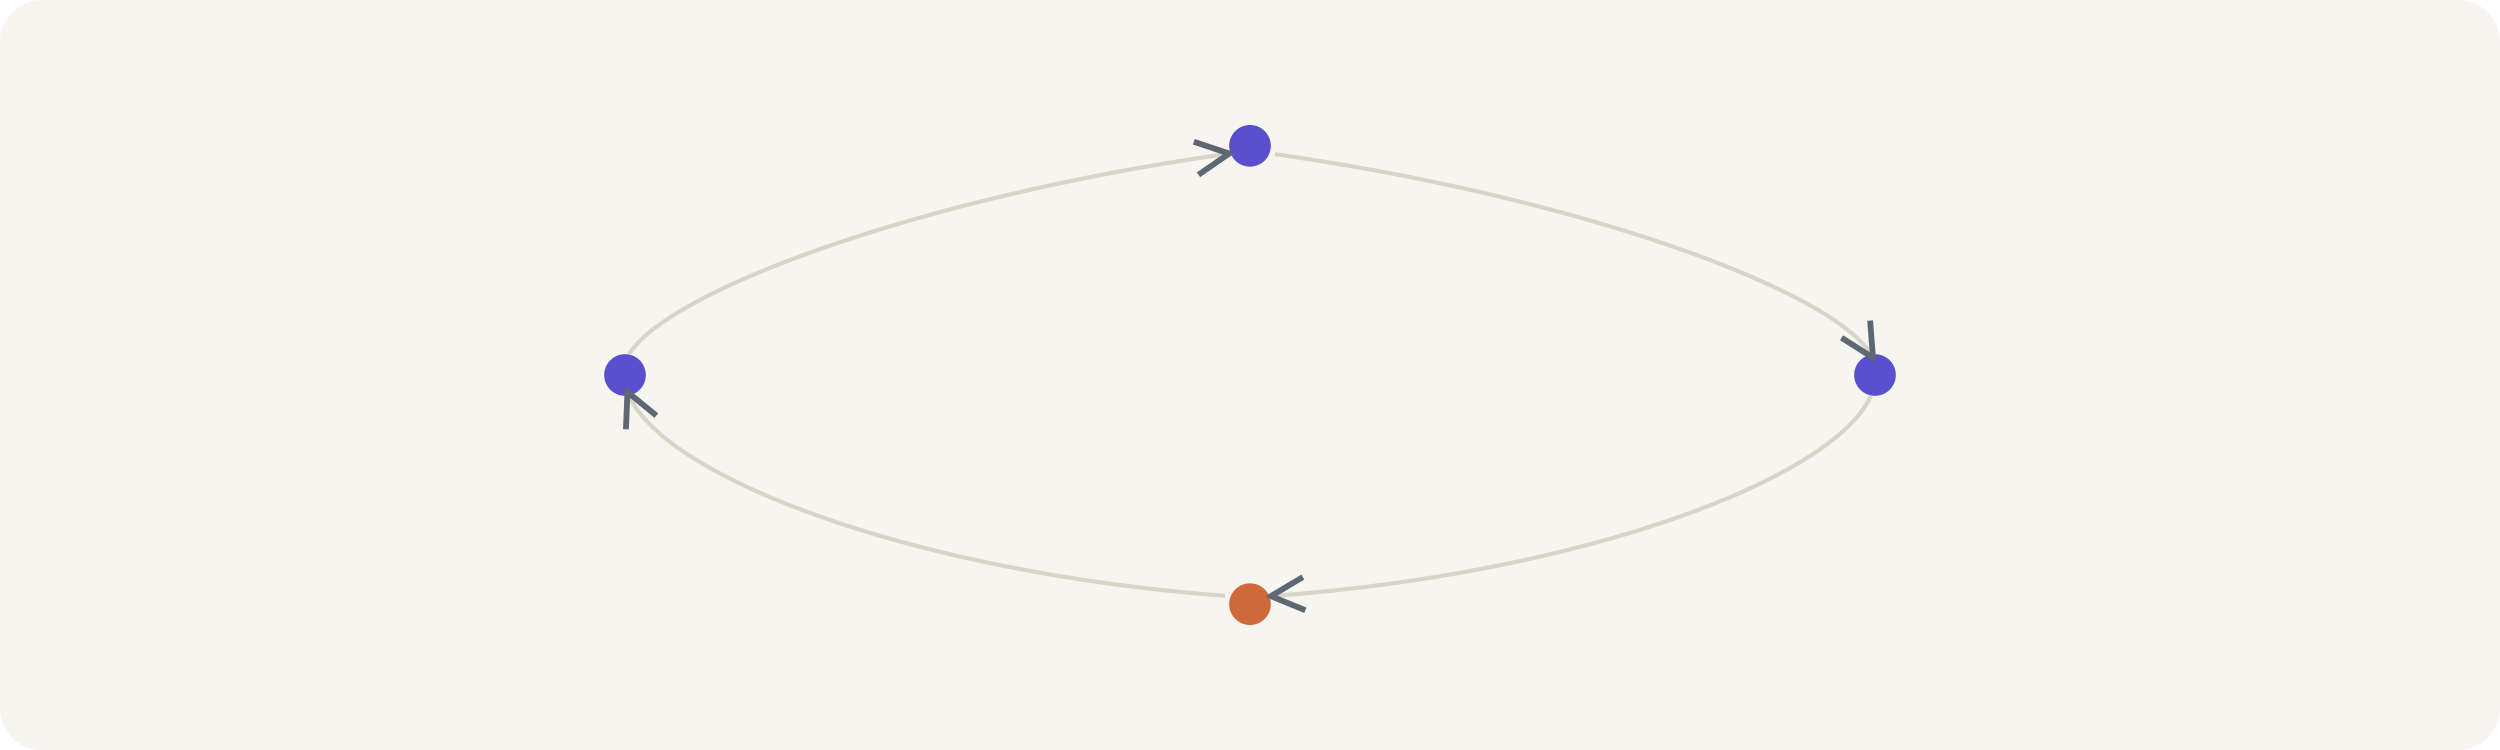
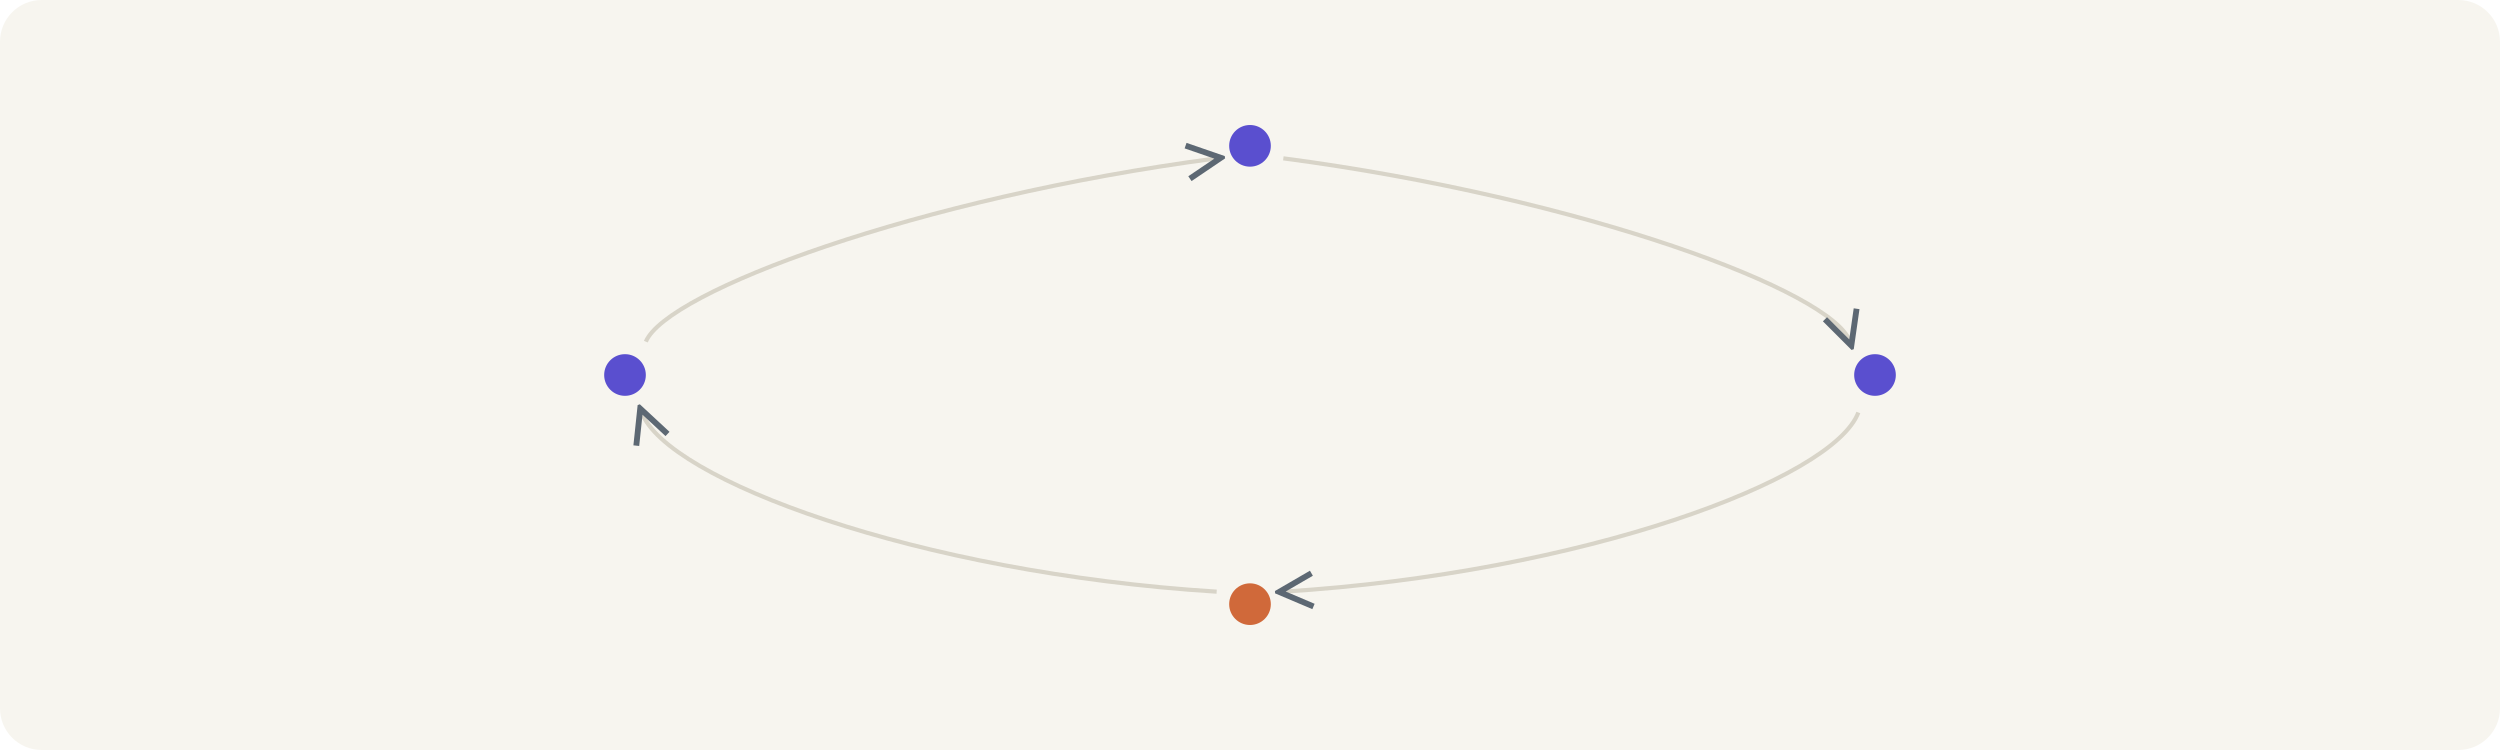
<svg xmlns="http://www.w3.org/2000/svg" width="1200" height="360" viewBox="0 0 1200 360" role="img" aria-labelledby="title desc">
  <defs>
    <marker id="arrow" markerWidth="10" markerHeight="10" refX="8" refY="5" orient="auto-start-reverse">
      <path d="M1,1 L9,5 L1,9" fill="none" stroke="#5d6873" stroke-width="1.4" />
    </marker>
  </defs>
  <rect width="1200" height="360" rx="20" fill="#f7f5ef" />
  <g font-family="system-ui, -apple-system, &quot;Hiragino Kaku Gothic ProN&quot;, &quot;Noto Sans CJK JP&quot;, Meiryo, sans-serif">
    <circle cx="600.0" cy="70.0" r="10" fill="#5a4fcf" />
    <circle cx="900.0" cy="180.0" r="10" fill="#5a4fcf" />
    <circle cx="600.0" cy="290.0" r="10" fill="#d0693a" />
    <circle cx="300.0" cy="180.0" r="10" fill="#5a4fcf" />
-     <path d="M 612 74 C 760 95 880 140 898 170" fill="none" stroke="#d8d4c8" stroke-width="2" marker-end="url(#arrow)" />
-     <path d="M 898 190 C 880 230 760 275 612 286" fill="none" stroke="#d8d4c8" stroke-width="2" marker-end="url(#arrow)" />
-     <path d="M 588 286 C 440 275 320 230 302 190" fill="none" stroke="#d8d4c8" stroke-width="2" marker-end="url(#arrow)" />
-     <path d="M 302 170 C 320 140 440 95 588 74" fill="none" stroke="#d8d4c8" stroke-width="2" marker-end="url(#arrow)" />
+     <path d="M 616 76 C 760 95 880 140 888 164" fill="none" stroke="#d8d4c8" stroke-width="2" marker-end="url(#arrow)" />
+     <path d="M 892 198 C 880 230 760 275 616 284" fill="none" stroke="#d8d4c8" stroke-width="2" marker-end="url(#arrow)" />
+     <path d="M 584 284 C 440 275 320 230 308 198" fill="none" stroke="#d8d4c8" stroke-width="2" marker-end="url(#arrow)" />
+     <path d="M 310 164 C 320 140 440 95 584 76" fill="none" stroke="#d8d4c8" stroke-width="2" marker-end="url(#arrow)" />
  </g>
</svg>
